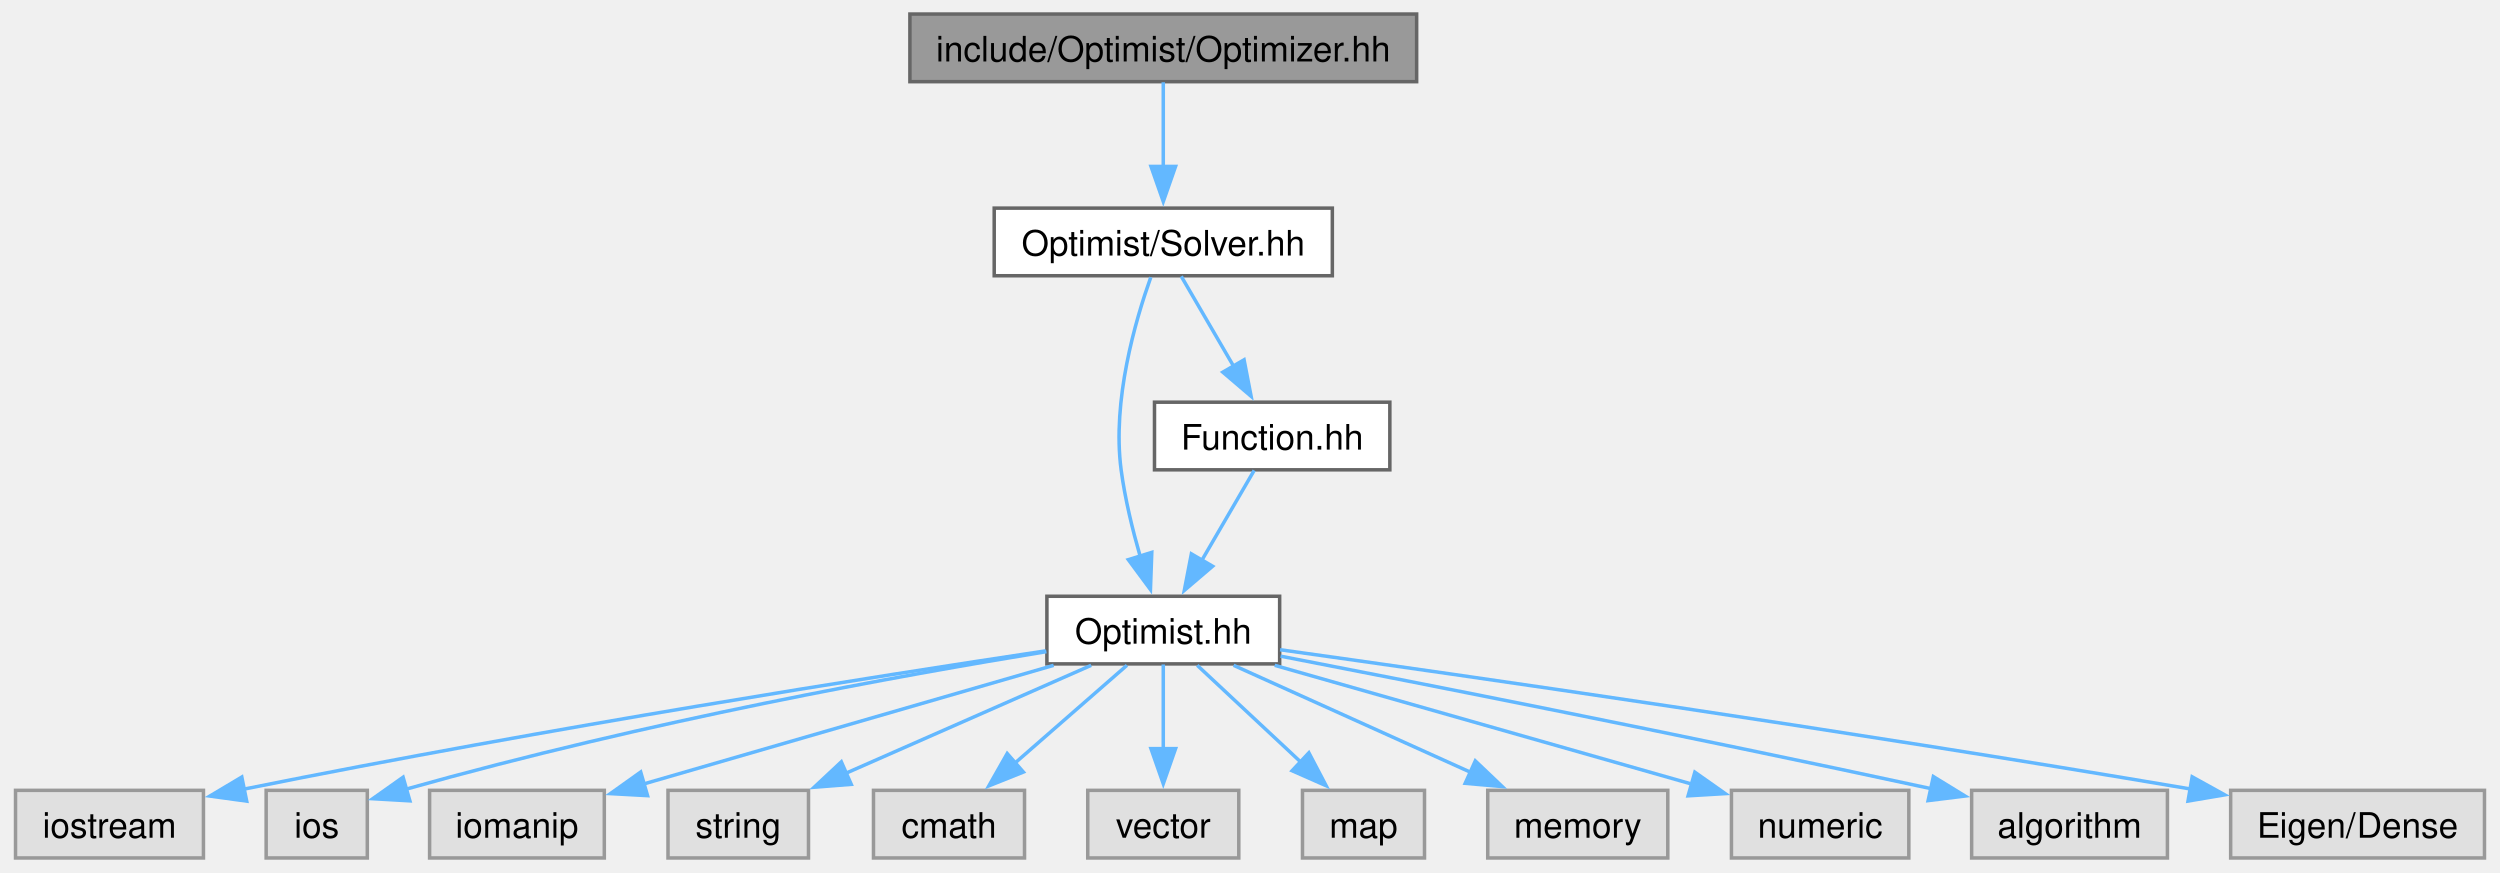
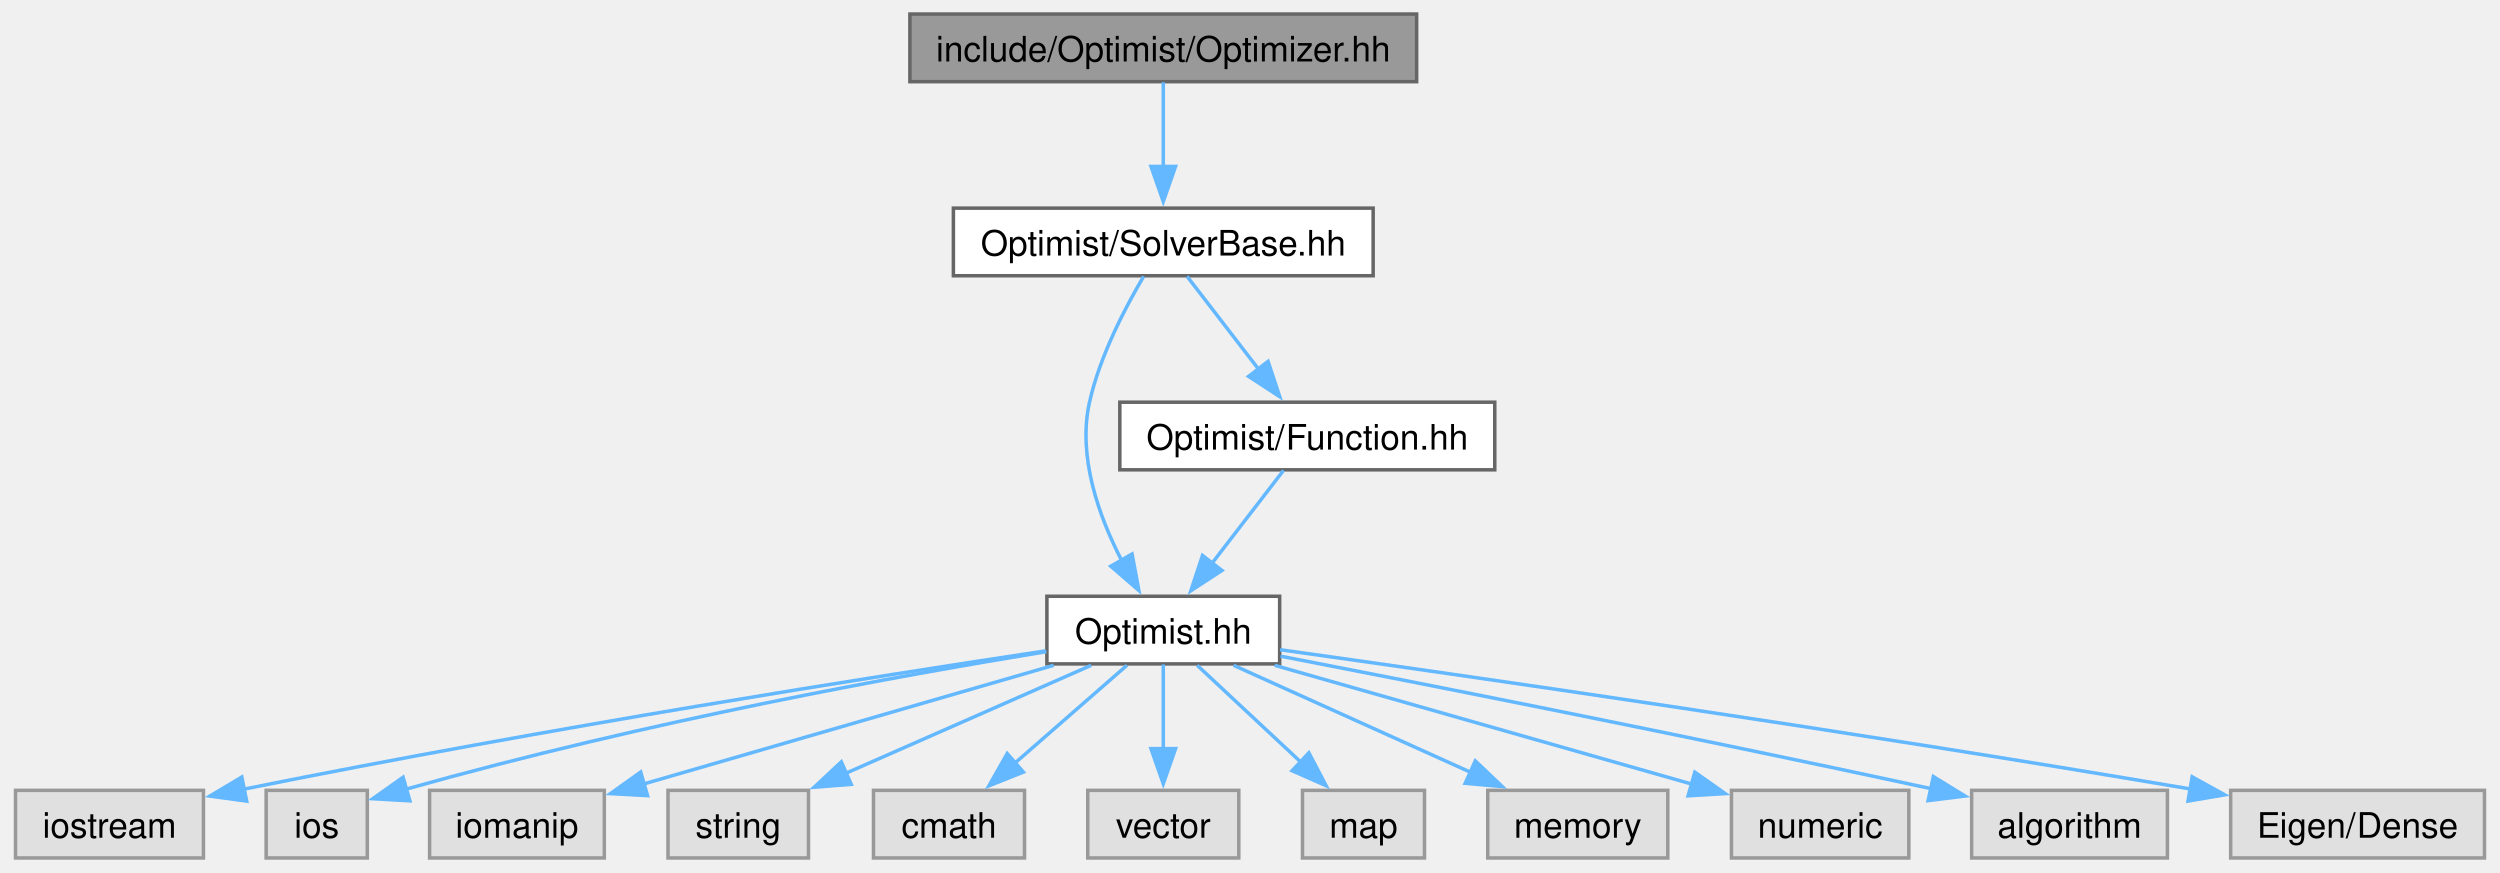
<svg xmlns="http://www.w3.org/2000/svg" xmlns:xlink="http://www.w3.org/1999/xlink" width="711pt" height="248pt" viewBox="0.00 0.00 710.88 248.25">
  <g id="graph0" class="graph" transform="scale(1 1) rotate(0) translate(4 244.25)">
    <g id="Node000001" class="node">
      <g id="a_Node000001">
        <a xlink:title=" ">
          <polygon fill="#999999" stroke="#666666" points="398.88,-240.25 254.62,-240.25 254.62,-221 398.88,-221 398.88,-240.25" />
          <text text-anchor="middle" x="326.75" y="-226.75" font-family="Helvetica,sans-Serif" font-size="10.00">include/Optimist/Optimizer.hh</text>
        </a>
      </g>
    </g>
    <g id="Node000002" class="node">
      <g id="a_Node000002">
-         <a xlink:href="_solver_8hh.html" target="_top" xlink:title=" ">
-           <polygon fill="white" stroke="#666666" points="374.88,-185 278.62,-185 278.62,-165.75 374.88,-165.75 374.88,-185" />
-           <text text-anchor="middle" x="326.75" y="-171.5" font-family="Helvetica,sans-Serif" font-size="10.00">Optimist/Solver.hh</text>
+         <a xlink:href="_solver_base_8hh.html" target="_top" xlink:title=" ">
+           <polygon fill="white" stroke="#666666" points="386.5,-185 267,-185 267,-165.75 386.5,-165.75 386.5,-185" />
+           <text text-anchor="middle" x="326.75" y="-171.5" font-family="Helvetica,sans-Serif" font-size="10.00">Optimist/SolverBase.hh</text>
        </a>
      </g>
    </g>
    <g id="edge1_Node000001_Node000002" class="edge">
      <g id="a_edge1_Node000001_Node000002">
        <a xlink:title=" ">
          <path fill="none" stroke="#63b8ff" d="M326.75,-220.83C326.75,-214.32 326.75,-205.17 326.75,-196.87" />
          <polygon fill="#63b8ff" stroke="#63b8ff" points="330.25,-196.87 326.75,-186.87 323.25,-196.87 330.25,-196.87" />
        </a>
      </g>
    </g>
    <g id="Node000003" class="node">
      <g id="a_Node000003">
        <a xlink:href="_optimist_8hh.html" target="_top" xlink:title=" ">
          <polygon fill="white" stroke="#666666" points="359.88,-74.5 293.62,-74.5 293.62,-55.25 359.88,-55.25 359.88,-74.5" />
          <text text-anchor="middle" x="326.75" y="-61" font-family="Helvetica,sans-Serif" font-size="10.00">Optimist.hh</text>
        </a>
      </g>
    </g>
    <g id="edge2_Node000002_Node000003" class="edge">
      <g id="a_edge2_Node000002_Node000003">
        <a xlink:title=" ">
-           <path fill="none" stroke="#63b8ff" d="M323.2,-165.33C318.8,-153 312.15,-130.19 314.75,-110.5 315.84,-102.25 318.01,-93.37 320.22,-85.71" />
-           <polygon fill="#63b8ff" stroke="#63b8ff" points="323.48,-87 323.1,-76.41 316.8,-84.92 323.48,-87" />
+           <path fill="none" stroke="#63b8ff" d="M321.17,-165.57C316.01,-156.86 308.7,-142.95 305.75,-129.75 302.28,-114.24 308.44,-97.17 314.97,-84.57" />
+           <polygon fill="#63b8ff" stroke="#63b8ff" points="317.87,-86.54 319.81,-76.13 311.8,-83.06 317.87,-86.54" />
        </a>
      </g>
    </g>
    <g id="Node000015" class="node">
      <g id="a_Node000015">
        <a xlink:href="_function_8hh.html" target="_top" xlink:title=" ">
-           <polygon fill="white" stroke="#666666" points="391.25,-129.75 324.25,-129.75 324.25,-110.5 391.25,-110.5 391.25,-129.75" />
-           <text text-anchor="middle" x="357.75" y="-116.25" font-family="Helvetica,sans-Serif" font-size="10.00">Function.hh</text>
+           <polygon fill="white" stroke="#666666" points="421.12,-129.75 314.38,-129.75 314.38,-110.5 421.12,-110.5 421.12,-129.75" />
+           <text text-anchor="middle" x="367.75" y="-116.25" font-family="Helvetica,sans-Serif" font-size="10.00">Optimist/Function.hh</text>
        </a>
      </g>
    </g>
    <g id="edge14_Node000002_Node000015" class="edge">
      <g id="a_edge14_Node000002_Node000015">
        <a xlink:title=" ">
-           <path fill="none" stroke="#63b8ff" d="M331.87,-165.58C335.93,-158.61 341.74,-148.62 346.84,-139.87" />
-           <polygon fill="#63b8ff" stroke="#63b8ff" points="349.75,-141.82 351.76,-131.42 343.7,-138.3 349.75,-141.82" />
+           <path fill="none" stroke="#63b8ff" d="M333.52,-165.58C339.07,-158.38 347.09,-147.96 353.98,-139.01" />
+           <polygon fill="#63b8ff" stroke="#63b8ff" points="356.58,-141.37 359.91,-131.31 351.04,-137.1 356.58,-141.37" />
        </a>
      </g>
    </g>
    <g id="Node000004" class="node">
      <g id="a_Node000004">
        <a xlink:title=" ">
          <polygon fill="#e0e0e0" stroke="#999999" points="53.5,-19.25 0,-19.25 0,0 53.5,0 53.5,-19.25" />
          <text text-anchor="middle" x="26.75" y="-5.75" font-family="Helvetica,sans-Serif" font-size="10.00">iostream</text>
        </a>
      </g>
    </g>
    <g id="edge3_Node000003_Node000004" class="edge">
      <g id="a_edge3_Node000003_Node000004">
        <a xlink:title=" ">
          <path fill="none" stroke="#63b8ff" d="M293.28,-58.96C245.09,-51.72 153.13,-37.32 65.1,-19.61" />
          <polygon fill="#63b8ff" stroke="#63b8ff" points="65.81,-16.18 55.32,-17.62 64.42,-23.04 65.81,-16.18" />
        </a>
      </g>
    </g>
    <g id="Node000005" class="node">
      <g id="a_Node000005">
        <a xlink:title=" ">
          <polygon fill="#e0e0e0" stroke="#999999" points="100.15,-19.25 71.35,-19.25 71.35,0 100.15,0 100.15,-19.25" />
          <text text-anchor="middle" x="85.75" y="-5.75" font-family="Helvetica,sans-Serif" font-size="10.00">ios</text>
        </a>
      </g>
    </g>
    <g id="edge4_Node000003_Node000005" class="edge">
      <g id="a_edge4_Node000003_Node000005">
        <a xlink:title=" ">
          <path fill="none" stroke="#63b8ff" d="M293.49,-58.74C252.5,-52.04 180.62,-39.14 110.94,-19.52" />
          <polygon fill="#63b8ff" stroke="#63b8ff" points="112.27,-16.26 101.69,-16.87 110.34,-22.99 112.27,-16.26" />
        </a>
      </g>
    </g>
    <g id="Node000006" class="node">
      <g id="a_Node000006">
        <a xlink:title=" ">
          <polygon fill="#e0e0e0" stroke="#999999" points="167.62,-19.25 117.88,-19.25 117.88,0 167.62,0 167.62,-19.25" />
          <text text-anchor="middle" x="142.75" y="-5.75" font-family="Helvetica,sans-Serif" font-size="10.00">iomanip</text>
        </a>
      </g>
    </g>
    <g id="edge5_Node000003_Node000006" class="edge">
      <g id="a_edge5_Node000003_Node000006">
        <a xlink:title=" ">
          <path fill="none" stroke="#63b8ff" d="M295.54,-54.84C263.2,-45.48 212.74,-30.88 178.74,-21.04" />
          <polygon fill="#63b8ff" stroke="#63b8ff" points="179.93,-17.74 169.35,-18.32 177.98,-24.47 179.93,-17.74" />
        </a>
      </g>
    </g>
    <g id="Node000007" class="node">
      <g id="a_Node000007">
        <a xlink:title=" ">
          <polygon fill="#e0e0e0" stroke="#999999" points="225.75,-19.25 185.75,-19.25 185.75,0 225.75,0 225.75,-19.25" />
          <text text-anchor="middle" x="205.75" y="-5.75" font-family="Helvetica,sans-Serif" font-size="10.00">string</text>
        </a>
      </g>
    </g>
    <g id="edge6_Node000003_Node000007" class="edge">
      <g id="a_edge6_Node000003_Node000007">
        <a xlink:title=" ">
          <path fill="none" stroke="#63b8ff" d="M306.22,-54.84C287.07,-46.41 258.25,-33.73 236.38,-24.11" />
          <polygon fill="#63b8ff" stroke="#63b8ff" points="237.92,-20.96 227.36,-20.13 235.1,-27.37 237.92,-20.96" />
        </a>
      </g>
    </g>
    <g id="Node000008" class="node">
      <g id="a_Node000008">
        <a xlink:title=" ">
          <polygon fill="#e0e0e0" stroke="#999999" points="287.25,-19.25 244.25,-19.25 244.25,0 287.25,0 287.25,-19.25" />
          <text text-anchor="middle" x="265.75" y="-5.75" font-family="Helvetica,sans-Serif" font-size="10.00">cmath</text>
        </a>
      </g>
    </g>
    <g id="edge7_Node000003_Node000008" class="edge">
      <g id="a_edge7_Node000003_Node000008">
        <a xlink:title=" ">
          <path fill="none" stroke="#63b8ff" d="M316.4,-54.84C307.67,-47.22 294.96,-36.12 284.45,-26.95" />
          <polygon fill="#63b8ff" stroke="#63b8ff" points="286.92,-24.46 277.09,-20.52 282.32,-29.73 286.92,-24.46" />
        </a>
      </g>
    </g>
    <g id="Node000009" class="node">
      <g id="a_Node000009">
        <a xlink:title=" ">
          <polygon fill="#e0e0e0" stroke="#999999" points="348.25,-19.25 305.25,-19.25 305.25,0 348.25,0 348.25,-19.25" />
          <text text-anchor="middle" x="326.75" y="-5.75" font-family="Helvetica,sans-Serif" font-size="10.00">vector</text>
        </a>
      </g>
    </g>
    <g id="edge8_Node000003_Node000009" class="edge">
      <g id="a_edge8_Node000003_Node000009">
        <a xlink:title=" ">
          <path fill="none" stroke="#63b8ff" d="M326.75,-55.08C326.75,-48.57 326.75,-39.42 326.75,-31.12" />
          <polygon fill="#63b8ff" stroke="#63b8ff" points="330.25,-31.12 326.75,-21.12 323.25,-31.12 330.25,-31.12" />
        </a>
      </g>
    </g>
    <g id="Node000010" class="node">
      <g id="a_Node000010">
        <a xlink:title=" ">
          <polygon fill="#e0e0e0" stroke="#999999" points="401.12,-19.25 366.38,-19.25 366.38,0 401.12,0 401.12,-19.25" />
          <text text-anchor="middle" x="383.75" y="-5.75" font-family="Helvetica,sans-Serif" font-size="10.00">map</text>
        </a>
      </g>
    </g>
    <g id="edge9_Node000003_Node000010" class="edge">
      <g id="a_edge9_Node000003_Node000010">
        <a xlink:title=" ">
          <path fill="none" stroke="#63b8ff" d="M336.42,-54.84C344.49,-47.3 356.22,-36.35 365.97,-27.23" />
          <polygon fill="#63b8ff" stroke="#63b8ff" points="368.2,-29.94 373.12,-20.56 363.42,-24.83 368.2,-29.94" />
        </a>
      </g>
    </g>
    <g id="Node000011" class="node">
      <g id="a_Node000011">
        <a xlink:title=" ">
          <polygon fill="#e0e0e0" stroke="#999999" points="470.38,-19.25 419.12,-19.25 419.12,0 470.38,0 470.38,-19.25" />
          <text text-anchor="middle" x="444.75" y="-5.75" font-family="Helvetica,sans-Serif" font-size="10.00">memory</text>
        </a>
      </g>
    </g>
    <g id="edge10_Node000003_Node000011" class="edge">
      <g id="a_edge10_Node000003_Node000011">
        <a xlink:title=" ">
          <path fill="none" stroke="#63b8ff" d="M346.77,-54.84C365.24,-46.5 392.96,-34 414.2,-24.41" />
          <polygon fill="#63b8ff" stroke="#63b8ff" points="415.58,-27.63 423.26,-20.33 412.7,-21.25 415.58,-27.63" />
        </a>
      </g>
    </g>
    <g id="Node000012" class="node">
      <g id="a_Node000012">
        <a xlink:title=" ">
          <polygon fill="#e0e0e0" stroke="#999999" points="539,-19.25 488.5,-19.25 488.5,0 539,0 539,-19.25" />
          <text text-anchor="middle" x="513.75" y="-5.75" font-family="Helvetica,sans-Serif" font-size="10.00">numeric</text>
        </a>
      </g>
    </g>
    <g id="edge11_Node000003_Node000012" class="edge">
      <g id="a_edge11_Node000003_Node000012">
        <a xlink:title=" ">
          <path fill="none" stroke="#63b8ff" d="M358.47,-54.84C391.33,-45.48 442.62,-30.88 477.17,-21.04" />
          <polygon fill="#63b8ff" stroke="#63b8ff" points="478.08,-24.42 486.74,-18.32 476.16,-17.69 478.08,-24.42" />
        </a>
      </g>
    </g>
    <g id="Node000013" class="node">
      <g id="a_Node000013">
        <a xlink:title=" ">
          <polygon fill="#e0e0e0" stroke="#999999" points="612.62,-19.25 556.88,-19.25 556.88,0 612.62,0 612.62,-19.25" />
          <text text-anchor="middle" x="584.75" y="-5.75" font-family="Helvetica,sans-Serif" font-size="10.00">algorithm</text>
        </a>
      </g>
    </g>
    <g id="edge12_Node000003_Node000013" class="edge">
      <g id="a_edge12_Node000003_Node000013">
        <a xlink:title=" ">
          <path fill="none" stroke="#63b8ff" d="M360.14,-57.45C401.35,-49.46 473.86,-35.17 545.47,-19.7" />
          <polygon fill="#63b8ff" stroke="#63b8ff" points="545.98,-23.17 555.01,-17.63 544.49,-16.33 545.98,-23.17" />
        </a>
      </g>
    </g>
    <g id="Node000014" class="node">
      <g id="a_Node000014">
        <a xlink:title=" ">
          <polygon fill="#e0e0e0" stroke="#999999" points="702.88,-19.25 630.62,-19.25 630.62,0 702.88,0 702.88,-19.25" />
          <text text-anchor="middle" x="666.75" y="-5.75" font-family="Helvetica,sans-Serif" font-size="10.00">Eigen/Dense</text>
        </a>
      </g>
    </g>
    <g id="edge13_Node000003_Node000014" class="edge">
      <g id="a_edge13_Node000003_Node000014">
        <a xlink:title=" ">
          <path fill="none" stroke="#63b8ff" d="M360,-59.28C412.72,-51.9 519,-36.64 619.19,-19.63" />
          <polygon fill="#63b8ff" stroke="#63b8ff" points="619.66,-23.1 628.93,-17.97 618.48,-16.2 619.66,-23.1" />
        </a>
      </g>
    </g>
    <g id="edge15_Node000015_Node000003" class="edge">
      <g id="a_edge15_Node000015_Node000003">
        <a xlink:title=" ">
-           <path fill="none" stroke="#63b8ff" d="M352.63,-110.33C348.57,-103.36 342.76,-93.37 337.66,-84.62" />
-           <polygon fill="#63b8ff" stroke="#63b8ff" points="340.8,-83.05 332.74,-76.17 334.75,-86.57 340.8,-83.05" />
+           <path fill="none" stroke="#63b8ff" d="M360.98,-110.33C355.43,-103.13 347.41,-92.71 340.52,-83.76" />
+           <polygon fill="#63b8ff" stroke="#63b8ff" points="343.46,-81.85 334.59,-76.06 337.92,-86.12 343.46,-81.85" />
        </a>
      </g>
    </g>
  </g>
</svg>
